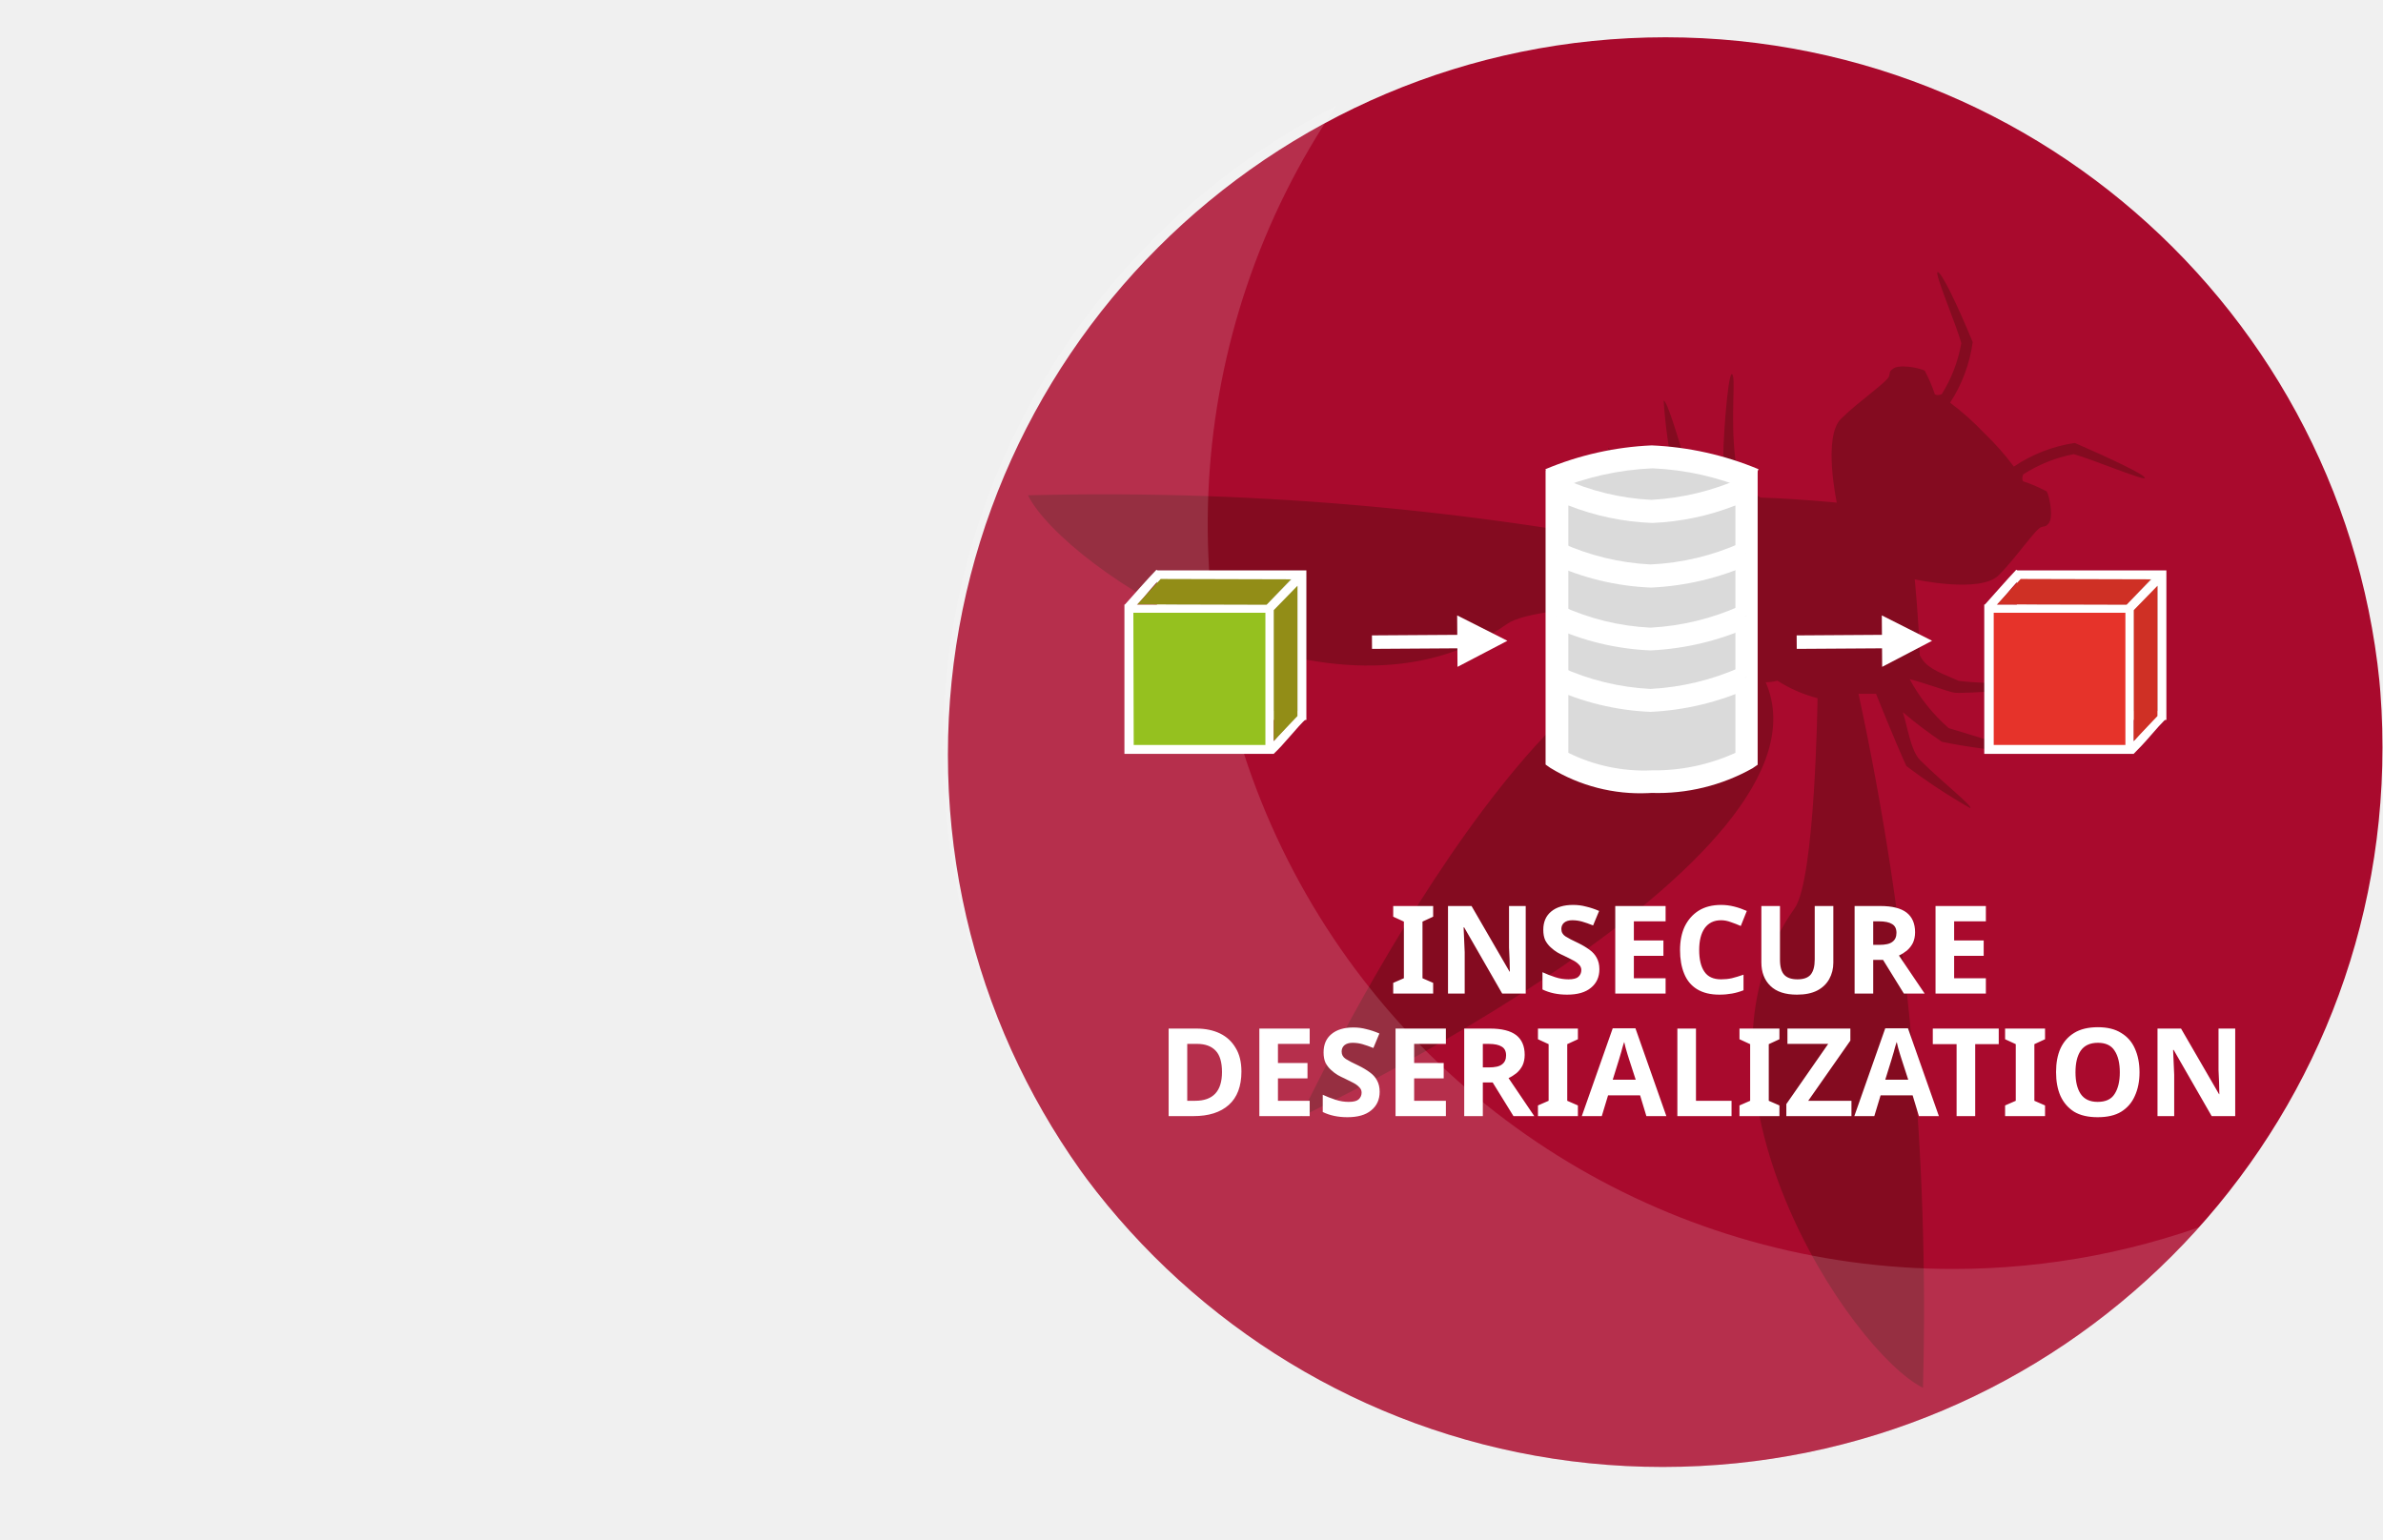
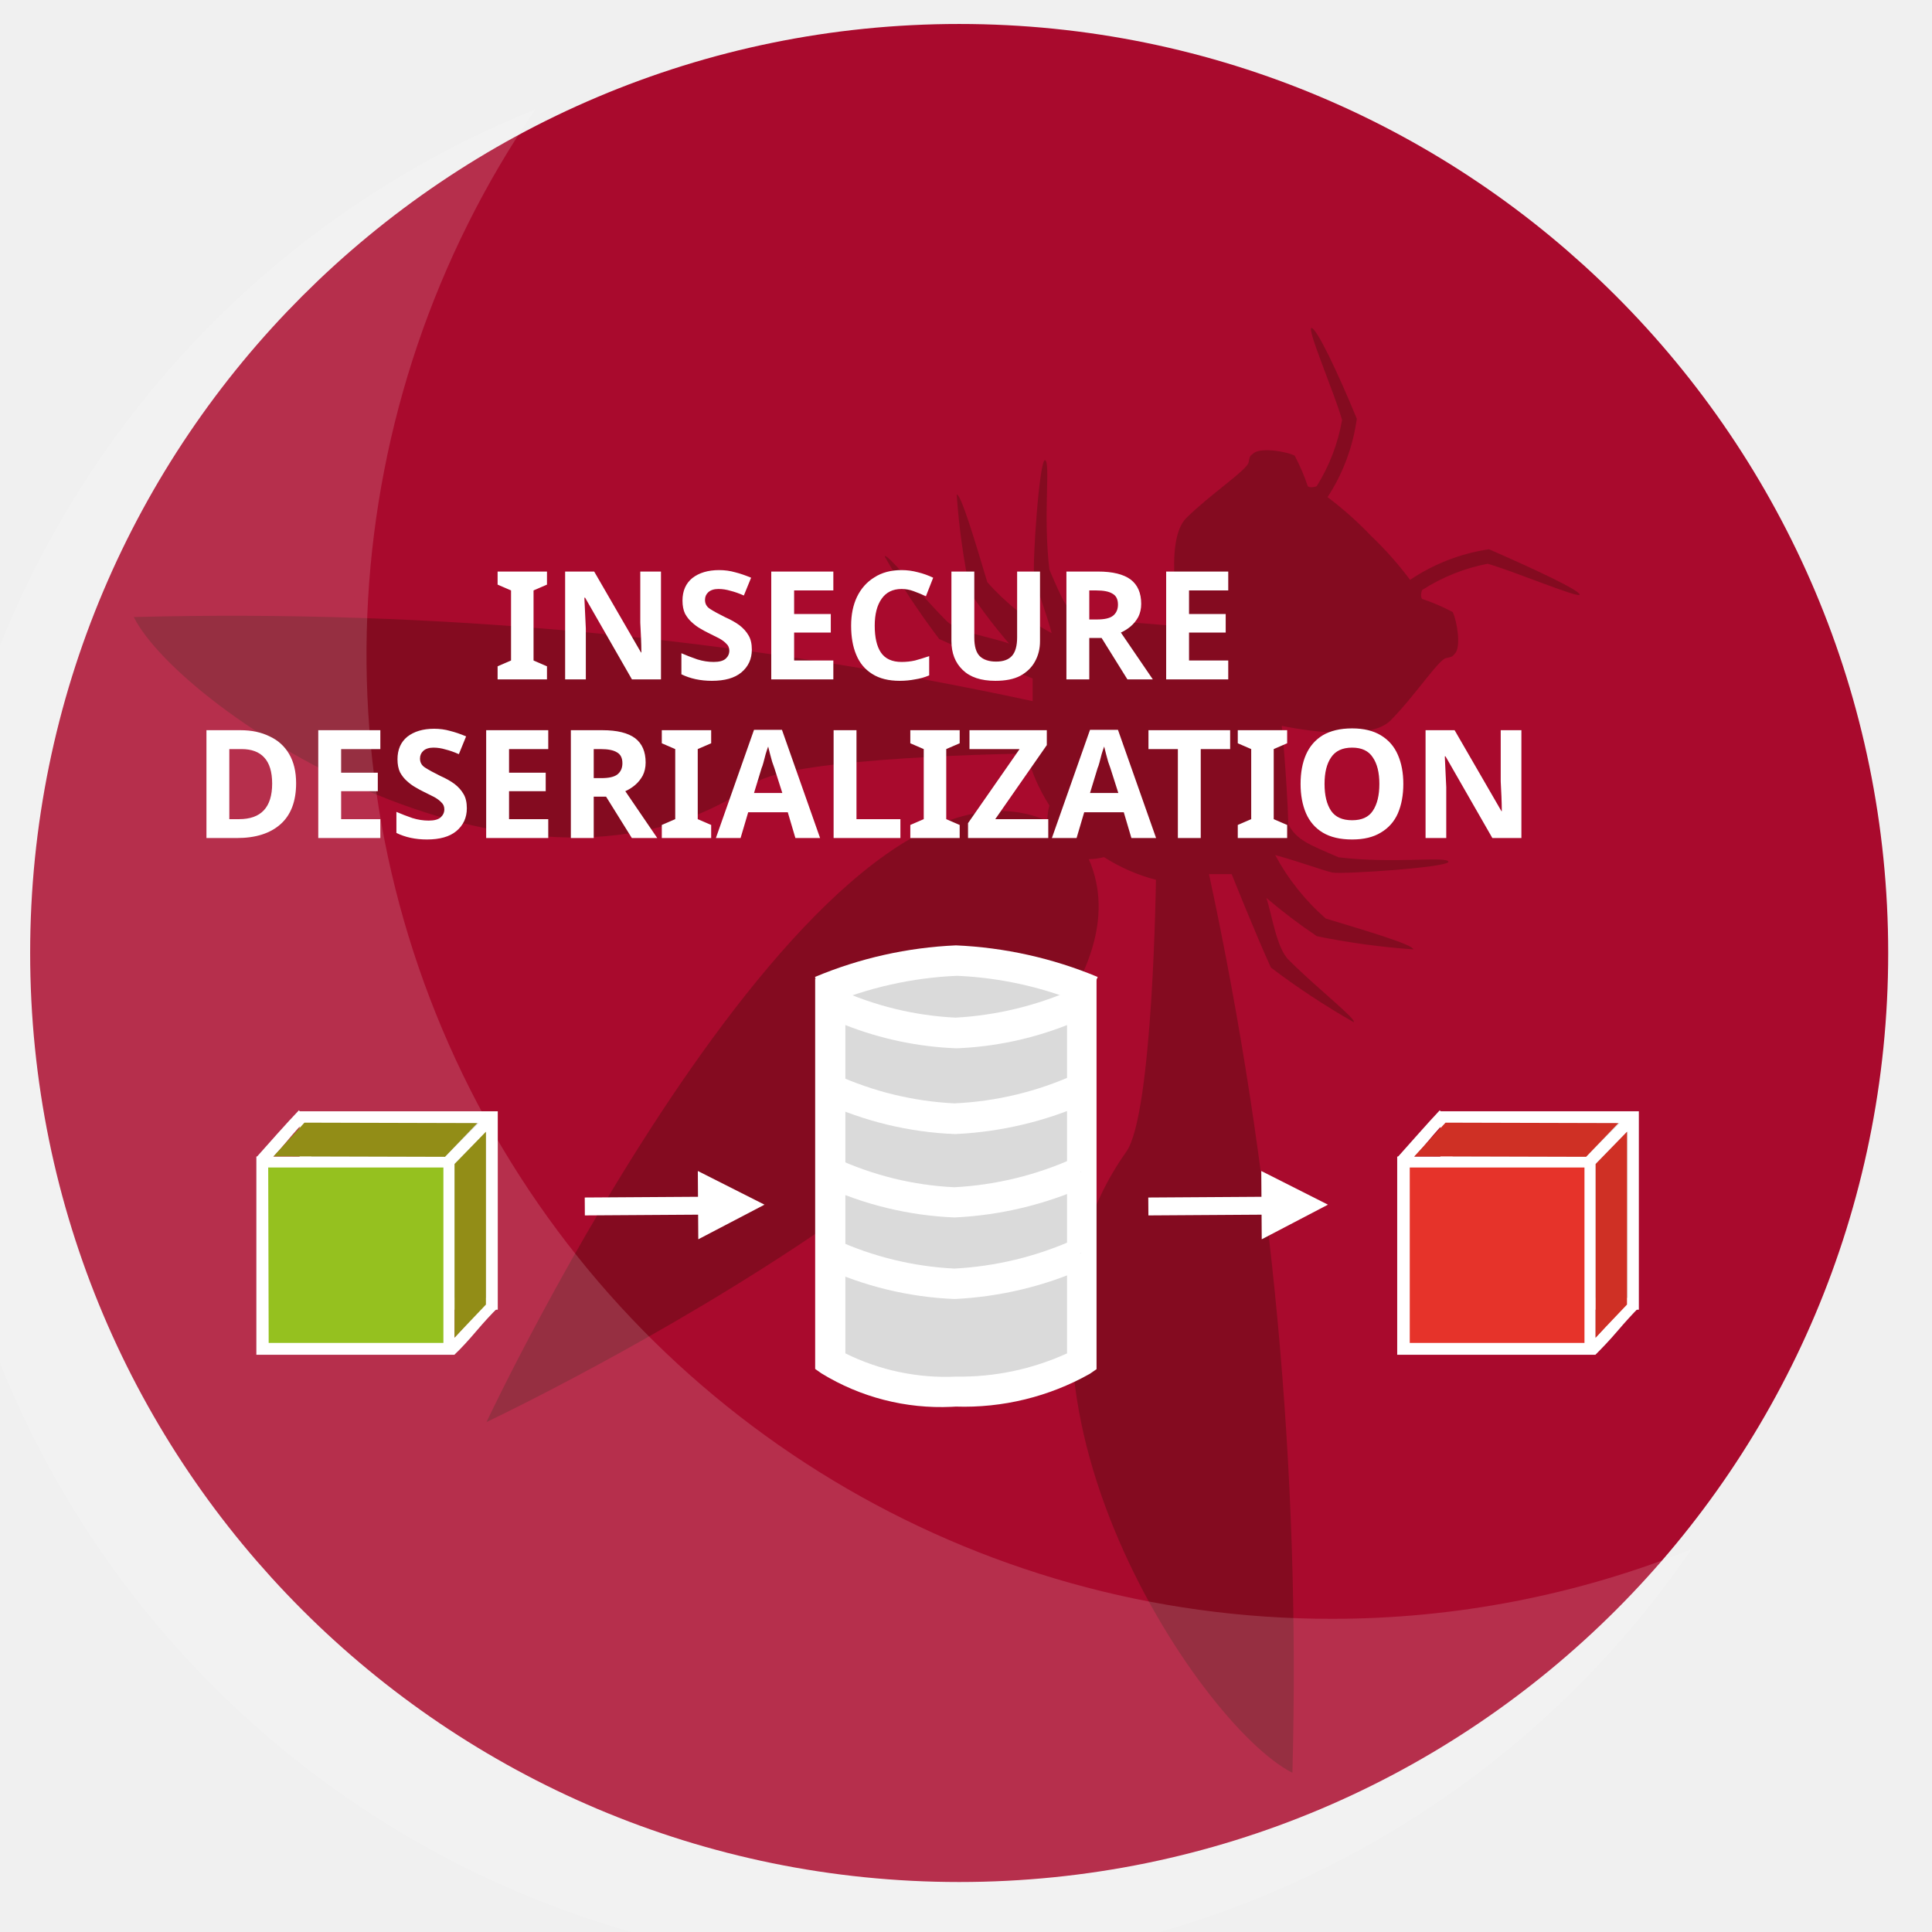
- <svg xmlns="http://www.w3.org/2000/svg" viewBox="0 0 136.08 87.94">
-   <defs>
-     <style>.cls-1{fill:none;}.cls-2{clip-path:url(#clip-path);}.cls-3{fill:#a90a2d;stroke:#a90a2d;stroke-miterlimit:10;stroke-width:10px;}.cls-4{fill:#840b20;}.cls-5,.cls-7,.cls-8{fill:#fff;}.cls-5{opacity:0.15;}.cls-6{fill:#1d1d1b;}.cls-7{font-size:7px;font-family:Hind-Bold, Hind;font-weight:700;}.cls-9{fill:#dadada;}.cls-10{fill:#95c11f;}.cls-11{fill:#928d17;}.cls-12{fill:#e6332a;}.cls-13{fill:#cf3025;}</style>
+ <svg xmlns="http://www.w3.org/2000/svg" viewBox="0 0 83.15 83.15" version="1.1" id="svg4446" width="2.2cm" height="2.2cm">
+   <defs id="defs4342">
+     <style id="style4337">.cls-1{fill:none;}.cls-2{clip-path:url(#clip-path);}.cls-3{fill:#a90a2d;stroke:#a90a2d;stroke-miterlimit:10;stroke-width:10px;}.cls-4{fill:#840b20;}.cls-5,.cls-7,.cls-8{fill:#fff;}.cls-5{opacity:0.15;}.cls-6{fill:#1d1d1b;}.cls-7{font-size:7px;font-family:Hind-Bold, Hind;font-weight:700;}.cls-9{fill:#dadada;}.cls-10{fill:#95c11f;}.cls-11{fill:#928d17;}.cls-12{fill:#e6332a;}.cls-13{fill:#cf3025;}</style>
    <clipPath id="clip-path">
-       <circle class="cls-1" cx="94.95" cy="42.69" r="41.1" />
+       <circle class="cls-1" cx="94.95" cy="42.69" r="41.1" id="circle4339" style="fill:none" />
    </clipPath>
  </defs>
-   <g id="Ebene_2" data-name="Ebene 2">
+   <g id="Ebene_2" data-name="Ebene 2" transform="translate(0,-4.790403)">
    <g id="Ebene_2-2" data-name="Ebene 2">
-       <g class="cls-2">
-         <circle class="cls-3" cx="95.11" cy="43.11" r="35.98" />
-         <path class="cls-4" d="M113.29,24.72A15.38,15.38,0,0,1,115,26.65a8.45,8.45,0,0,1,3.48-1.35c2,.87,4,1.81,4,2s-3-1.07-4.06-1.36a8.16,8.16,0,0,0-2.89,1.16c-.1.29,0,.39,0,.39a8.61,8.61,0,0,1,1.35.58c.19.38.38,1.54.1,1.83-.1.1-.06.14-.39.2s-1.41,1.71-2.46,2.76-4.79.23-4.79.23.22,2.18.29,4.35c.38.69.87.87,2.22,1.45,2.42.29,4.75-.06,4.84.19s-4.7.57-5.12.48-1.45-.48-2.52-.77a10,10,0,0,0,2.23,2.8c1.93.58,3.86,1.16,3.86,1.36a32.61,32.61,0,0,1-4.25-.58,24.94,24.94,0,0,1-2.23-1.69c.25.74.45,2.23,1,2.75,1.31,1.3,3,2.61,2.85,2.73a33.4,33.4,0,0,1-3.65-2.41c-.69-1.51-1.73-4.12-1.73-4.12h-1a166.83,166.83,0,0,1,3.68,39.64c-4.17-2.09-14.37-17.48-7.33-27.39,1.18-1.65,1.31-12,1.31-12a7.9,7.9,0,0,1-2.29-1,2.81,2.81,0,0,1-.67.09c4.43,10.17-26.57,24.83-26.57,24.83S88.83,32.84,99,37.28a2.82,2.82,0,0,1,.09-.68,7.9,7.9,0,0,1-1-2.29s-10.33.13-12,1.31c-9.91,7-25.3-3.16-27.39-7.33A167.45,167.45,0,0,1,98.35,32v-1s-2.61-1.05-4.12-1.74a33.4,33.4,0,0,1-2.41-3.65c.12-.15,1.43,1.54,2.73,2.85.52.52,2,.72,2.76,1a23.21,23.21,0,0,1-1.7-2.23A31,31,0,0,1,95,22.88c.19,0,.77,1.93,1.35,3.87A10.13,10.13,0,0,0,99.19,29c-.29-1.07-.68-2-.77-2.51s.23-5.21.48-5.12-.1,2.41.19,4.83c.58,1.35.77,1.84,1.45,2.22,2.17.07,4.35.29,4.35.29s-.81-3.75.24-4.79,2.7-2.13,2.75-2.46.1-.29.2-.38c.29-.29,1.45-.1,1.83.09a9.05,9.05,0,0,1,.58,1.35s.1.1.39,0A8.16,8.16,0,0,0,112,19.6c-.29-1.07-1.57-4.05-1.35-4.06s1.15,1.93,2,4A8.4,8.4,0,0,1,111.36,23,15.38,15.38,0,0,1,113.29,24.72Z" />
-         <path class="cls-5" d="M111.53,72.48A42.54,42.54,0,0,1,76.41,5.9a42.55,42.55,0,1,0,51,63.51A42.43,42.43,0,0,1,111.53,72.48Z" />
-         <text />
-         <text />
-         <rect class="cls-6" x="16.88" width="3" height="13" />
-         <rect class="cls-6" y="18.75" width="15.38" height="11.38" />
-         <text class="cls-7" transform="translate(79.34 56.75)">INSECURE<tspan x="-13.23" y="7">DESERIALIZATION</tspan>
+       <text id="text4352" x="-50.763" y="4.797" style="font-size:11.708px;stroke-width:0.976" />
+       <text id="text4354" x="-50.763" y="4.797" style="font-size:11.708px;stroke-width:0.976" />
+       <g id="g644" transform="translate(-0.7517427,-1.05244)">
+         <circle class="cls-3" cx="42.033" cy="46.858" r="35.105" id="circle4346" style="fill:#a90a2d;stroke:#a90a2d;stroke-width:9.757px;stroke-miterlimit:10" />
+         <path class="cls-4" d="m 59.771,28.916 a 15.006,15.006 0 0 1 1.668,1.883 8.244,8.244 0 0 1 3.395,-1.317 c 1.951,0.849 3.903,1.766 3.903,1.951 0,0.185 -2.927,-1.044 -3.961,-1.327 a 7.961,7.961 0 0 0 -2.82,1.132 c -0.098,0.283 0,0.381 0,0.381 a 8.401,8.401 0 0 1 1.317,0.566 c 0.185,0.371 0.371,1.503 0.098,1.785 -0.098,0.098 -0.059,0.137 -0.381,0.195 -0.322,0.059 -1.376,1.668 -2.4,2.693 -1.024,1.024 -4.673,0.224 -4.673,0.224 0,0 0.215,2.127 0.283,4.244 0.371,0.673 0.849,0.849 2.166,1.415 2.361,0.283 4.634,-0.059 4.722,0.185 0.088,0.244 -4.586,0.556 -4.995,0.468 -0.41,-0.088 -1.415,-0.468 -2.459,-0.751 a 9.757,9.757 0 0 0 2.176,2.732 c 1.883,0.566 3.766,1.132 3.766,1.327 A 31.817,31.817 0 0 1 57.429,46.136 24.333,24.333 0 0 1 55.253,44.488 c 0.244,0.722 0.439,2.176 0.976,2.683 1.278,1.268 2.927,2.546 2.781,2.664 a 32.587,32.587 0 0 1 -3.561,-2.351 c -0.673,-1.473 -1.688,-4.02 -1.688,-4.02 h -0.976 a 162.771,162.771 0 0 1 3.59,38.676 c -4.069,-2.039 -14.02,-17.055 -7.152,-26.724 1.151,-1.61 1.278,-11.708 1.278,-11.708 a 7.708,7.708 0 0 1 -2.234,-0.976 2.742,2.742 0 0 1 -0.654,0.088 c 4.322,9.923 -25.924,24.226 -25.924,24.226 0,0 14.215,-30.207 24.138,-25.875 a 2.751,2.751 0 0 1 0.088,-0.663 7.708,7.708 0 0 1 -0.976,-2.234 c 0,0 -10.079,0.127 -11.708,1.278 C 23.564,46.38 8.548,36.468 6.509,32.399 a 163.376,163.376 0 0 1 38.685,3.62 v -0.976 c 0,0 -2.546,-1.024 -4.02,-1.698 a 32.587,32.587 0 0 1 -2.351,-3.561 c 0.117,-0.146 1.395,1.503 2.664,2.781 0.507,0.507 1.951,0.702 2.693,0.976 A 22.645,22.645 0 0 1 42.521,31.365 30.246,30.246 0 0 1 41.926,27.121 c 0.185,0 0.751,1.883 1.317,3.776 a 9.884,9.884 0 0 0 2.771,2.195 c -0.283,-1.044 -0.663,-1.951 -0.751,-2.449 -0.088,-0.498 0.224,-5.083 0.468,-4.995 0.244,0.088 -0.098,2.351 0.185,4.712 0.566,1.317 0.751,1.795 1.415,2.166 2.117,0.068 4.244,0.283 4.244,0.283 0,0 -0.79,-3.659 0.234,-4.673 1.024,-1.015 2.634,-2.078 2.683,-2.4 0.049,-0.322 0.098,-0.283 0.195,-0.371 0.283,-0.283 1.415,-0.098 1.785,0.088 a 8.83,8.83 0 0 1 0.566,1.317 c 0,0 0.098,0.098 0.381,0 a 7.961,7.961 0 0 0 1.093,-2.849 c -0.283,-1.044 -1.532,-3.951 -1.317,-3.961 0.215,-0.01 1.122,1.883 1.951,3.903 a 8.196,8.196 0 0 1 -1.259,3.376 15.006,15.006 0 0 1 1.883,1.678 z" id="path4348" style="fill:#840b20;stroke-width:0.976" />
+         <path class="cls-5" d="M 58.054,75.514 A 41.505,41.505 0 0 1 23.788,10.554 41.515,41.515 0 1 0 73.547,72.519 41.398,41.398 0 0 1 58.054,75.514 Z" id="path4350" style="opacity:0.15;fill:#ffffff;stroke-width:0.976" />
+         <text class="cls-7" id="text4362" style="font-weight:700;font-size:6.504px;font-family:Hind-Bold, Hind;fill:#ffffff;stroke-width:0.976" x="21.966" y="35.083">INSECURE<tspan x="9.058" y="41.912" id="tspan4360" style="font-size:6.504px;stroke-width:0.976">DESERIALIZATION</tspan>
        </text>
+         <rect id="rect4366" transform="rotate(-90.37)" height="5.35" width="0.77" y="25.547" x="-58.318" class="cls-8" style="fill:#ffffff" />
+         <polygon transform="translate(-52.42514,21.08985)" id="polygon4368" points="86.08,36.6 83.23,38.09 83.22,36.62 83.21,35.15 " class="cls-8" style="fill:#ffffff" />
+         <rect id="rect4370" transform="rotate(-90.37)" height="5.35" width="0.77" y="49.8" x="-58.475" class="cls-8" style="fill:#ffffff" />
+         <polygon transform="translate(-52.42514,21.08985)" id="polygon4372" points="110.33,36.6 107.48,38.09 107.47,36.62 107.46,35.15 " class="cls-8" style="fill:#ffffff" />
+         <rect id="rect4374" height="8.03" width="8.03" y="53.93" x="13.895" class="cls-9" style="fill:#dadada" />
+         <path id="path4376" d="m 22.175,62.21 h -8.53 v -8.54 h 8.53 z m -8,-0.51 h 7.5 v -7.52 h -7.53 z" class="cls-8" style="fill:#ffffff" />
+         <rect id="rect4378" height="8.03" width="8.03" y="55.87" x="12.035" class="cls-10" style="fill:#95c11f" />
+         <path id="path4380" d="m 20.315,64.15 h -8.53 v -8.53 h 8.53 z m -8,-0.51 h 7.52 v -7.55 h -7.54 z" class="cls-8" style="fill:#ffffff" />
+         <path id="path4382" d="m 21.925,53.93 -1.95,2" class="cls-9" style="fill:#dadada" />
+         <path id="path4384" d="m 20.155,56.09 -0.36,-0.36 1,-1 1,-1 0.36,0.36 c -0.24,0.23 -0.61,0.61 -1,1 z" class="cls-8" style="fill:#ffffff" />
+         <path id="path4386" d="m 13.795,53.86 c -0.48,0.48 -1.34,1.47 -1.81,1.95" class="cls-9" style="fill:#dadada" />
+         <path id="path4388" d="m 12.165,55.99 -0.36,-0.36 0.89,-1 c 0.34,-0.38 0.68,-0.75 0.92,-1 l 0.35,0.36 c -0.23,0.24 -0.56,0.6 -0.89,1 -0.33,0.4 -0.67,0.76 -0.91,1 z" class="cls-8" style="fill:#ffffff" />
+         <path id="path4390" d="m 21.985,62.03 c -0.47,0.47 -1.37,1.46 -1.85,1.93" class="cls-9" style="fill:#dadada" />
+         <path id="path4392" d="m 20.315,64.14 -0.36,-0.36 c 0.24,-0.23 0.58,-0.6 0.92,-1 0.34,-0.4 0.69,-0.73 0.93,-1 l 0.36,0.36 c -0.24,0.23 -0.58,0.6 -0.92,1 -0.34,0.4 -0.67,0.76 -0.93,1 z" class="cls-8" style="fill:#ffffff" />
+         <polygon transform="translate(-52.42514,21.08985)" id="polygon4394" points="64.95,34.52 66.28,33.07 73.72,33.09 72.33,34.54 " class="cls-11" style="fill:#928d17" />
+         <polygon transform="translate(-52.42514,21.08985)" id="polygon4396" points="72.74,42.32 72.74,34.85 74.09,33.46 74.09,40.9 " class="cls-11" style="fill:#928d17" />
+         <rect id="rect4398" height="8.03" width="8.03" y="53.93" x="63.005" class="cls-9" style="fill:#dadada" />
+         <path id="path4400" d="m 71.285,62.21 h -8.54 v -8.54 h 8.54 z m -8,-0.51 h 7.52 v -7.52 h -7.52 z" class="cls-8" style="fill:#ffffff" />
+         <rect id="rect4402" height="8.03" width="8.03" y="55.87" x="61.145" class="cls-12" style="fill:#e6332a" />
+         <path id="path4404" d="m 69.425,64.15 h -8.54 v -8.53 h 8.54 z m -8,-0.51 h 7.52 v -7.55 h -7.52 z" class="cls-8" style="fill:#ffffff" />
+         <path id="path4406" d="m 71.025,53.93 c -0.47,0.47 -1.47,1.51 -1.94,2" class="cls-9" style="fill:#dadada" />
+         <path id="path4408" d="m 69.265,56.09 -0.36,-0.36 1,-1 1,-1 0.35,0.36 -1,1 z" class="cls-8" style="fill:#ffffff" />
+         <path id="path4410" d="m 62.895,53.86 c -0.47,0.48 -1.33,1.47 -1.8,1.95" class="cls-9" style="fill:#dadada" />
+         <path id="path4412" d="m 61.265,55.99 -0.35,-0.36 0.89,-1 c 0.34,-0.38 0.67,-0.75 0.91,-1 l 0.36,0.36 c -0.23,0.24 -0.56,0.6 -0.89,1 -0.33,0.4 -0.68,0.76 -0.92,1 z" class="cls-8" style="fill:#ffffff" />
+         <path id="path4414" d="m 71.095,62.03 c -0.48,0.47 -1.38,1.46 -1.85,1.93" class="cls-9" style="fill:#dadada" />
+         <path id="path4416" d="m 69.425,64.14 -0.36,-0.36 c 0.24,-0.23 0.58,-0.6 0.92,-1 0.34,-0.4 0.69,-0.73 0.93,-1 l 0.35,0.36 c -0.23,0.23 -0.57,0.6 -0.91,1 -0.34,0.4 -0.69,0.76 -0.93,1 z" class="cls-8" style="fill:#ffffff" />
+         <polygon transform="translate(-52.42514,21.08985)" id="polygon4418" points="114.05,34.52 115.39,33.07 122.83,33.09 121.44,34.54 " class="cls-13" style="fill:#cf3025" />
+         <polygon transform="translate(-52.42514,21.08985)" id="polygon4420" points="121.85,42.32 121.85,34.85 123.2,33.46 123.2,40.9 " class="cls-13" style="fill:#cf3025" />
+         <rect id="rect4422" height="3.21" width="10.35" y="47.79" x="36.615" class="cls-9" style="fill:#dadada" />
+         <path id="path4424" d="m 47.335,64.43 a 10.49,10.49 0 0 1 -5.42,1.3 9.38,9.38 0 0 1 -5.43,-1.3 v -15.45 a 14.59,14.59 0 0 0 5.43,1.31 15,15 0 0 0 5.42,-1.31 z" class="cls-9" style="fill:#dadada" />
+         <path id="path4426" d="m 41.705,66.39 a 9.83,9.83 0 0 1 -5.6,-1.44 l -0.27,-0.19 v -16.81 l 0.93,0.44 a 13.85,13.85 0 0 0 5.11,1.25 v 0 a 14.48,14.48 0 0 0 5.14,-1.25 l 0.93,-0.43 v 16.81 l -0.29,0.2 a 11.05,11.05 0 0 1 -5.77,1.41 z m -4.57,-2.3 a 9.73,9.73 0 0 0 4.77,1 11.08,11.08 0 0 0 4.77,-1 v -14.13 a 14.59,14.59 0 0 1 -4.75,1 14.59,14.59 0 0 1 -4.79,-1 z" class="cls-8" style="fill:#ffffff" />
+         <path id="path4428" d="m 36.445,52.7 a 14.68,14.68 0 0 0 5.43,1.3 15,15 0 0 0 5.41,-1.3" class="cls-9" style="fill:#dadada" />
+         <path id="path4430" d="m 41.825,54.65 a 14.94,14.94 0 0 1 -5.66,-1.37 l 0.56,-1.19 a 14,14 0 0 0 5.1,1.24 v 0 a 14.11,14.11 0 0 0 5.18,-1.24 l 0.57,1.2 a 15.68,15.68 0 0 1 -5.69,1.36 z" class="cls-8" style="fill:#ffffff" />
+         <path id="path4432" d="m 36.445,56.28 a 14.59,14.59 0 0 0 5.43,1.31 14.94,14.94 0 0 0 5.41,-1.31" class="cls-9" style="fill:#dadada" />
+         <path id="path4434" d="m 41.825,58.24 a 14.94,14.94 0 0 1 -5.66,-1.37 l 0.56,-1.18 a 13.71,13.71 0 0 0 5.1,1.25 v 0 a 14.34,14.34 0 0 0 5.14,-1.25 l 0.56,1.19 a 15.68,15.68 0 0 1 -5.69,1.36 z" class="cls-8" style="fill:#ffffff" />
+         <path id="path4436" d="m 36.445,59.79 a 14.59,14.59 0 0 0 5.43,1.3 15.17,15.17 0 0 0 5.41,-1.31" class="cls-9" style="fill:#dadada" />
+         <path id="path4438" d="m 41.825,61.75 a 14.94,14.94 0 0 1 -5.66,-1.37 l 0.56,-1.18 a 14,14 0 0 0 5.1,1.24 v 0 a 14.43,14.43 0 0 0 5.14,-1.24 l 0.56,1.18 a 15.6,15.6 0 0 1 -5.69,1.37 z" class="cls-8" style="fill:#ffffff" />
+         <path id="path4440" d="m 47.725,48.48 a 16.54,16.54 0 0 0 -5.82,-1.31 17.14,17.14 0 0 0 -5.81,1.31" class="cls-9" style="fill:#dadada" />
+         <path id="path4442" d="m 36.355,49.09 -0.53,-1.2 a 17.68,17.68 0 0 1 6.07,-1.36 17.86,17.86 0 0 1 6.1,1.36 l -0.53,1.2 a 15.88,15.88 0 0 0 -5.52,-1.25 v 0 a 16.18,16.18 0 0 0 -5.59,1.25 z" class="cls-8" style="fill:#ffffff" />
      </g>
-       <rect class="cls-8" x="80.64" y="33.99" width="0.77" height="5.35" transform="translate(44.88 117.92) rotate(-90.37)" />
-       <polygon class="cls-8" points="86.08 36.6 83.23 38.09 83.22 36.62 83.21 35.15 86.08 36.6" />
-       <rect class="cls-8" x="104.89" y="33.99" width="0.77" height="5.35" transform="translate(69.29 142.17) rotate(-90.37)" />
-       <polygon class="cls-8" points="110.33 36.6 107.48 38.09 107.47 36.62 107.46 35.15 110.33 36.6" />
-       <rect class="cls-9" x="66.32" y="32.84" width="8.03" height="8.03" />
-       <path class="cls-8" d="M74.6,41.12H66.07V32.58H74.6Zm-8-.51H74.1V33.09H66.57Z" />
-       <rect class="cls-10" x="64.46" y="34.78" width="8.03" height="8.03" />
-       <path class="cls-8" d="M72.74,43.06H64.21V34.53h8.53Zm-8-.51h7.52V35H64.72Z" />
-       <path class="cls-9" d="M74.35,32.84l-1.95,2" />
-       <path class="cls-8" d="M72.58,35l-.36-.36,1-1,1-1,.36.36c-.24.23-.61.61-1,1Z" />
-       <path class="cls-9" d="M66.22,32.77c-.48.48-1.34,1.47-1.81,1.95" />
-       <path class="cls-8" d="M64.59,34.9l-.36-.36.89-1c.34-.38.68-.75.92-1l.35.36c-.23.24-.56.6-.89,1S64.83,34.66,64.59,34.9Z" />
-       <path class="cls-9" d="M74.41,40.94c-.47.47-1.37,1.46-1.85,1.93" />
-       <path class="cls-8" d="M72.74,43.05l-.36-.36c.24-.23.58-.6.92-1s.69-.73.93-1l.36.36c-.24.23-.58.6-.92,1S73,42.81,72.74,43.05Z" />
-       <polygon class="cls-11" points="64.95 34.52 66.28 33.07 73.72 33.09 72.33 34.54 64.95 34.52" />
-       <polygon class="cls-11" points="72.74 42.32 72.74 34.85 74.09 33.46 74.09 40.9 72.74 42.32" />
-       <rect class="cls-9" x="115.43" y="32.84" width="8.03" height="8.03" />
-       <path class="cls-8" d="M123.71,41.12h-8.54V32.58h8.54Zm-8-.51h7.52V33.09h-7.52Z" />
-       <rect class="cls-12" x="113.57" y="34.78" width="8.03" height="8.03" />
-       <path class="cls-8" d="M121.85,43.06h-8.54V34.53h8.54Zm-8-.51h7.52V35h-7.52Z" />
-       <path class="cls-9" d="M123.45,32.84c-.47.47-1.47,1.51-1.94,2" />
-       <path class="cls-8" d="M121.69,35l-.36-.36,1-1,1-1,.35.36-1,1Z" />
-       <path class="cls-9" d="M115.32,32.77c-.47.48-1.33,1.47-1.8,1.95" />
-       <path class="cls-8" d="M113.69,34.9l-.35-.36.89-1c.34-.38.67-.75.91-1l.36.36c-.23.24-.56.6-.89,1S113.93,34.66,113.69,34.9Z" />
-       <path class="cls-9" d="M123.52,40.94c-.48.47-1.38,1.46-1.85,1.93" />
-       <path class="cls-8" d="M121.85,43.05l-.36-.36c.24-.23.58-.6.92-1s.69-.73.93-1l.35.36c-.23.23-.57.6-.91,1S122.09,42.81,121.85,43.05Z" />
-       <polygon class="cls-13" points="114.05 34.52 115.39 33.07 122.83 33.09 121.44 34.54 114.05 34.52" />
-       <polygon class="cls-13" points="121.85 42.32 121.85 34.85 123.2 33.46 123.2 40.9 121.85 42.32" />
-       <rect class="cls-9" x="89.04" y="26.7" width="10.35" height="3.21" />
-       <path class="cls-9" d="M99.76,43.34a10.49,10.49,0,0,1-5.42,1.3,9.38,9.38,0,0,1-5.43-1.3V27.89a14.59,14.59,0,0,0,5.43,1.31,15,15,0,0,0,5.42-1.31Z" />
-       <path class="cls-8" d="M94.13,45.3a9.83,9.83,0,0,1-5.6-1.44l-.27-.19V26.86l.93.44a13.85,13.85,0,0,0,5.11,1.25h0a14.48,14.48,0,0,0,5.14-1.25l.93-.43V43.68l-.29.2a11.05,11.05,0,0,1-5.77,1.41ZM89.56,43a9.73,9.73,0,0,0,4.77,1,11.08,11.08,0,0,0,4.77-1V28.87a14.59,14.59,0,0,1-4.75,1,14.59,14.59,0,0,1-4.79-1Z" />
-       <path class="cls-9" d="M88.87,31.61a14.68,14.68,0,0,0,5.43,1.3,15,15,0,0,0,5.41-1.3" />
-       <path class="cls-8" d="M94.25,33.56a14.94,14.94,0,0,1-5.66-1.37L89.15,31a14,14,0,0,0,5.1,1.24h0A14.11,14.11,0,0,0,99.43,31L100,32.2a15.68,15.68,0,0,1-5.69,1.36Z" />
-       <path class="cls-9" d="M88.87,35.19A14.59,14.59,0,0,0,94.3,36.5a14.94,14.94,0,0,0,5.41-1.31" />
-       <path class="cls-8" d="M94.25,37.15a14.94,14.94,0,0,1-5.66-1.37l.56-1.18a13.71,13.71,0,0,0,5.1,1.25h0a14.34,14.34,0,0,0,5.14-1.25l.56,1.19a15.68,15.68,0,0,1-5.69,1.36Z" />
-       <path class="cls-9" d="M88.87,38.7A14.59,14.59,0,0,0,94.3,40a15.17,15.17,0,0,0,5.41-1.31" />
-       <path class="cls-8" d="M94.25,40.66a14.94,14.94,0,0,1-5.66-1.37l.56-1.18a14,14,0,0,0,5.1,1.24h0a14.43,14.43,0,0,0,5.14-1.24l.56,1.18a15.6,15.6,0,0,1-5.69,1.37Z" />
-       <path class="cls-9" d="M100.15,27.39a16.54,16.54,0,0,0-5.82-1.31,17.14,17.14,0,0,0-5.81,1.31" />
-       <path class="cls-8" d="M88.78,28l-.53-1.2a17.68,17.68,0,0,1,6.07-1.36,17.86,17.86,0,0,1,6.1,1.36L99.89,28a15.88,15.88,0,0,0-5.52-1.25h0A16.18,16.18,0,0,0,88.78,28Z" />
    </g>
  </g>
</svg>
